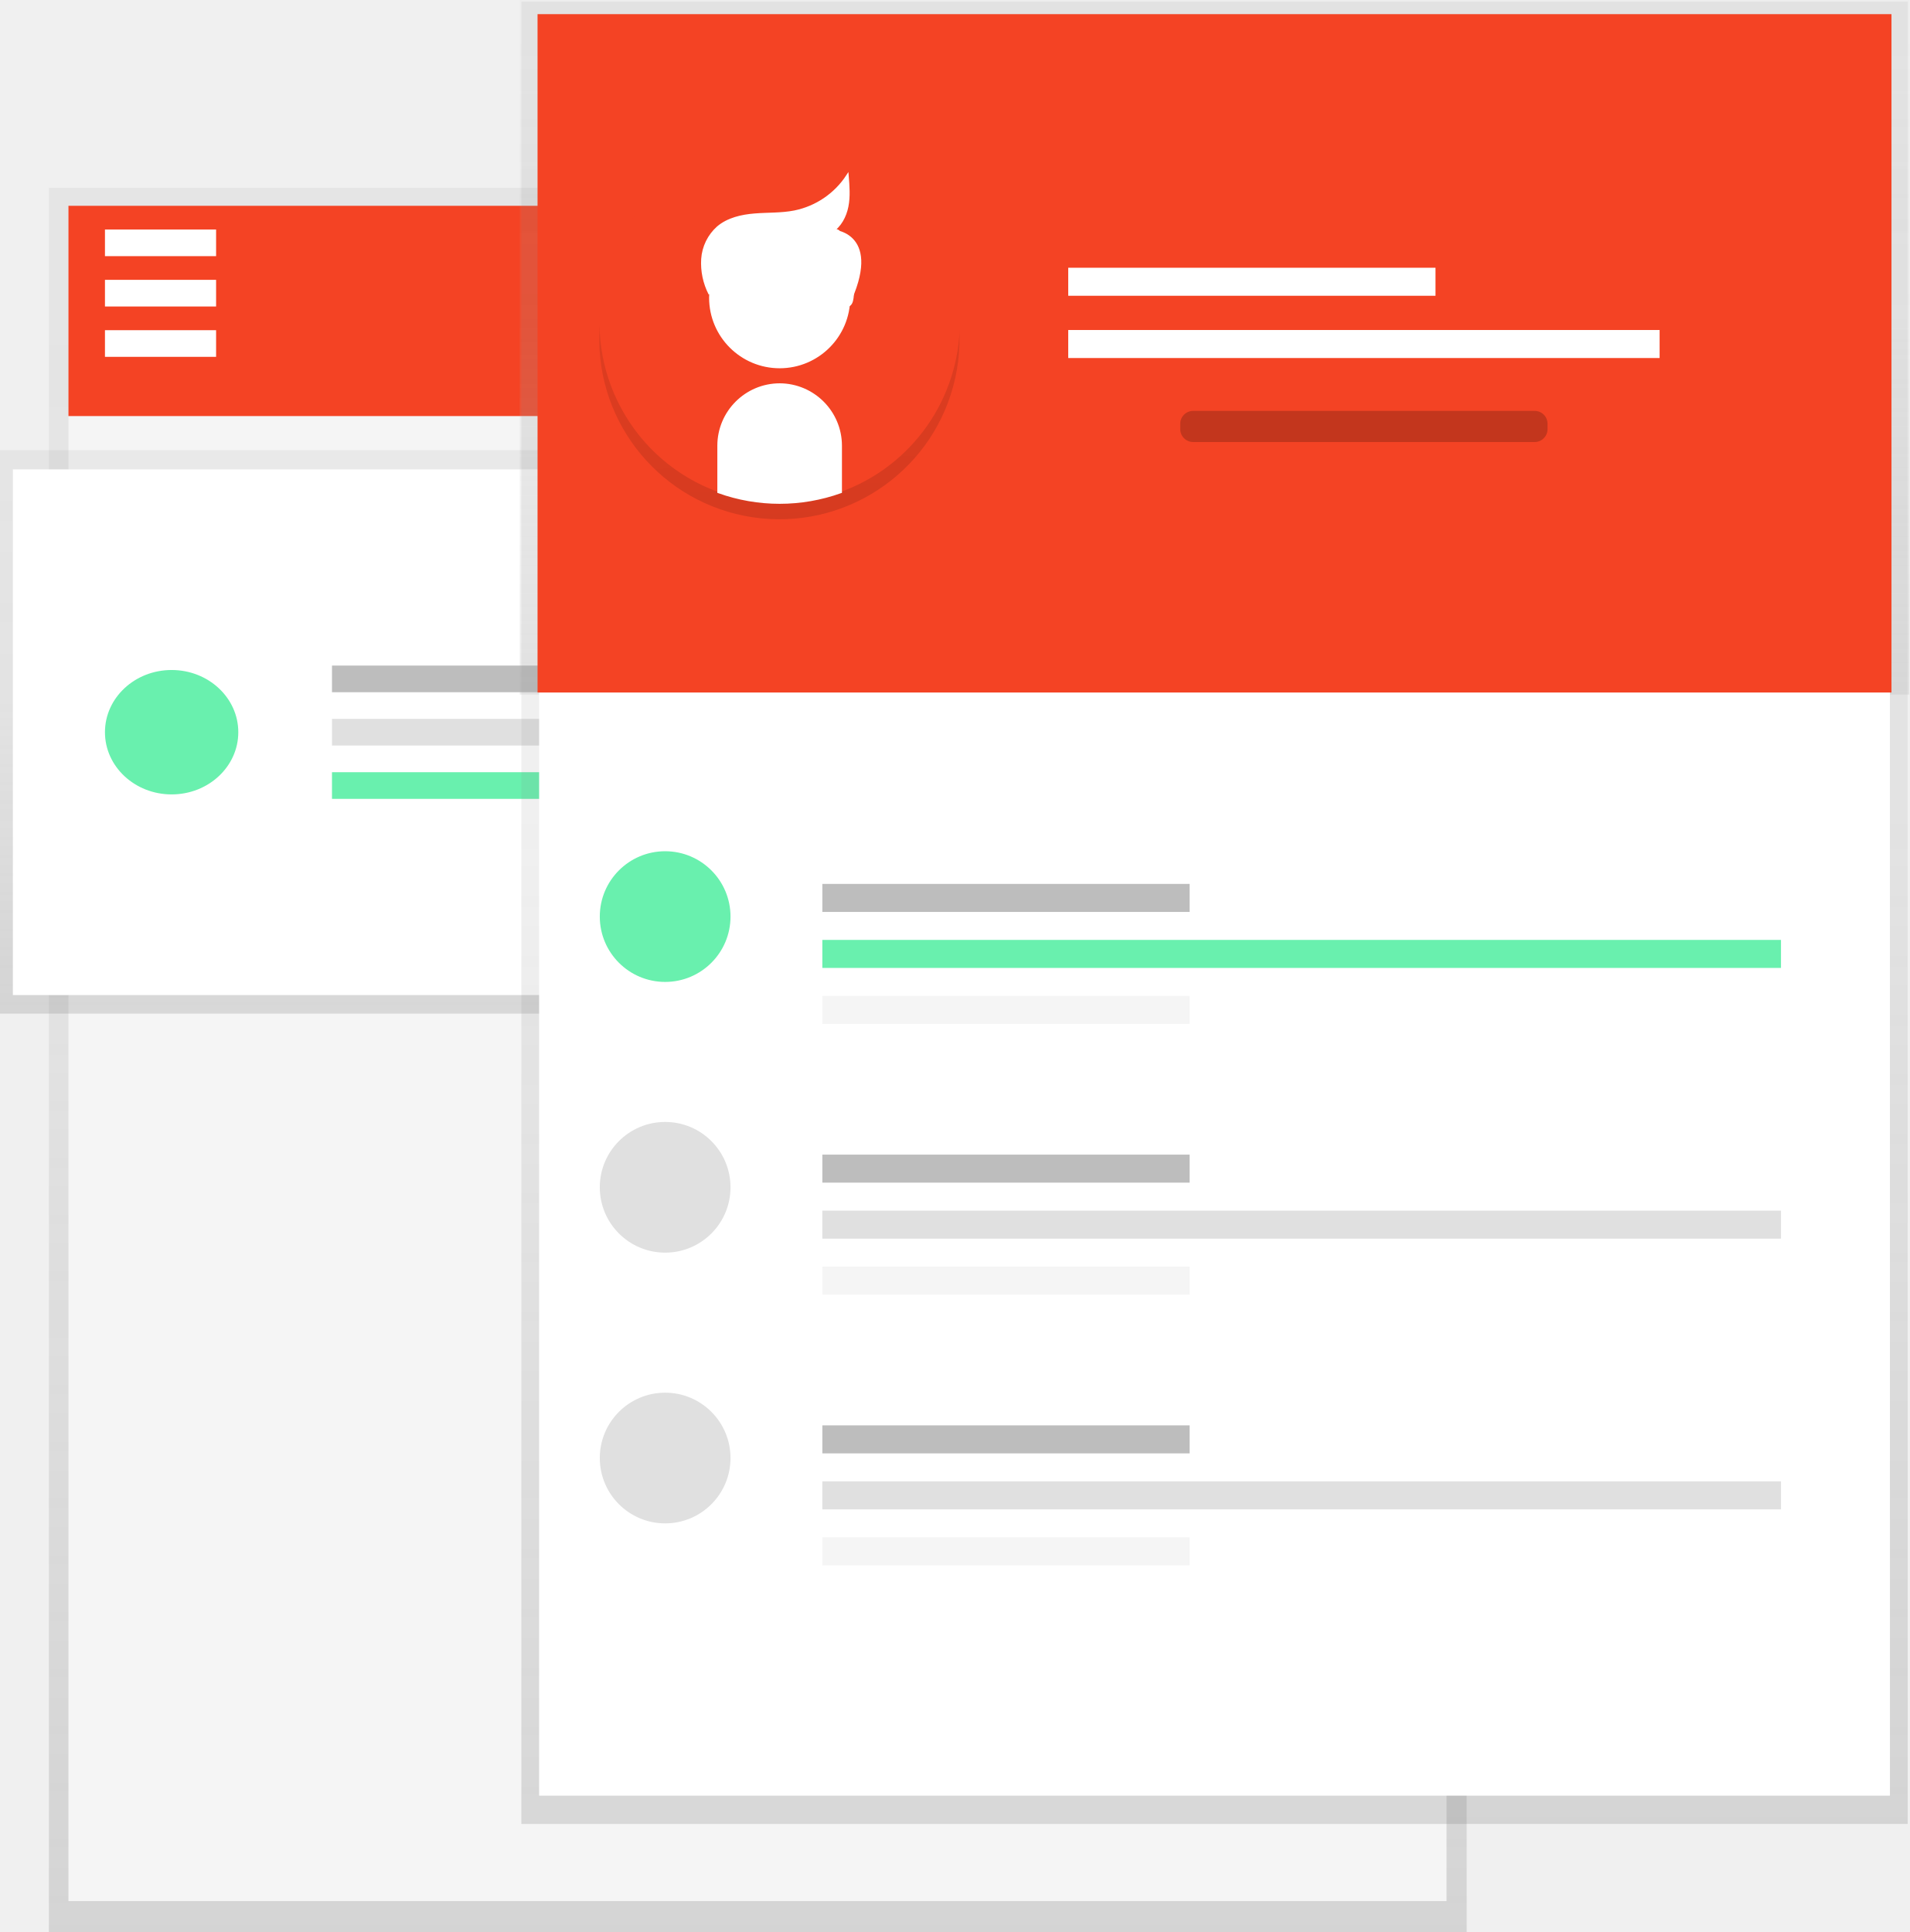
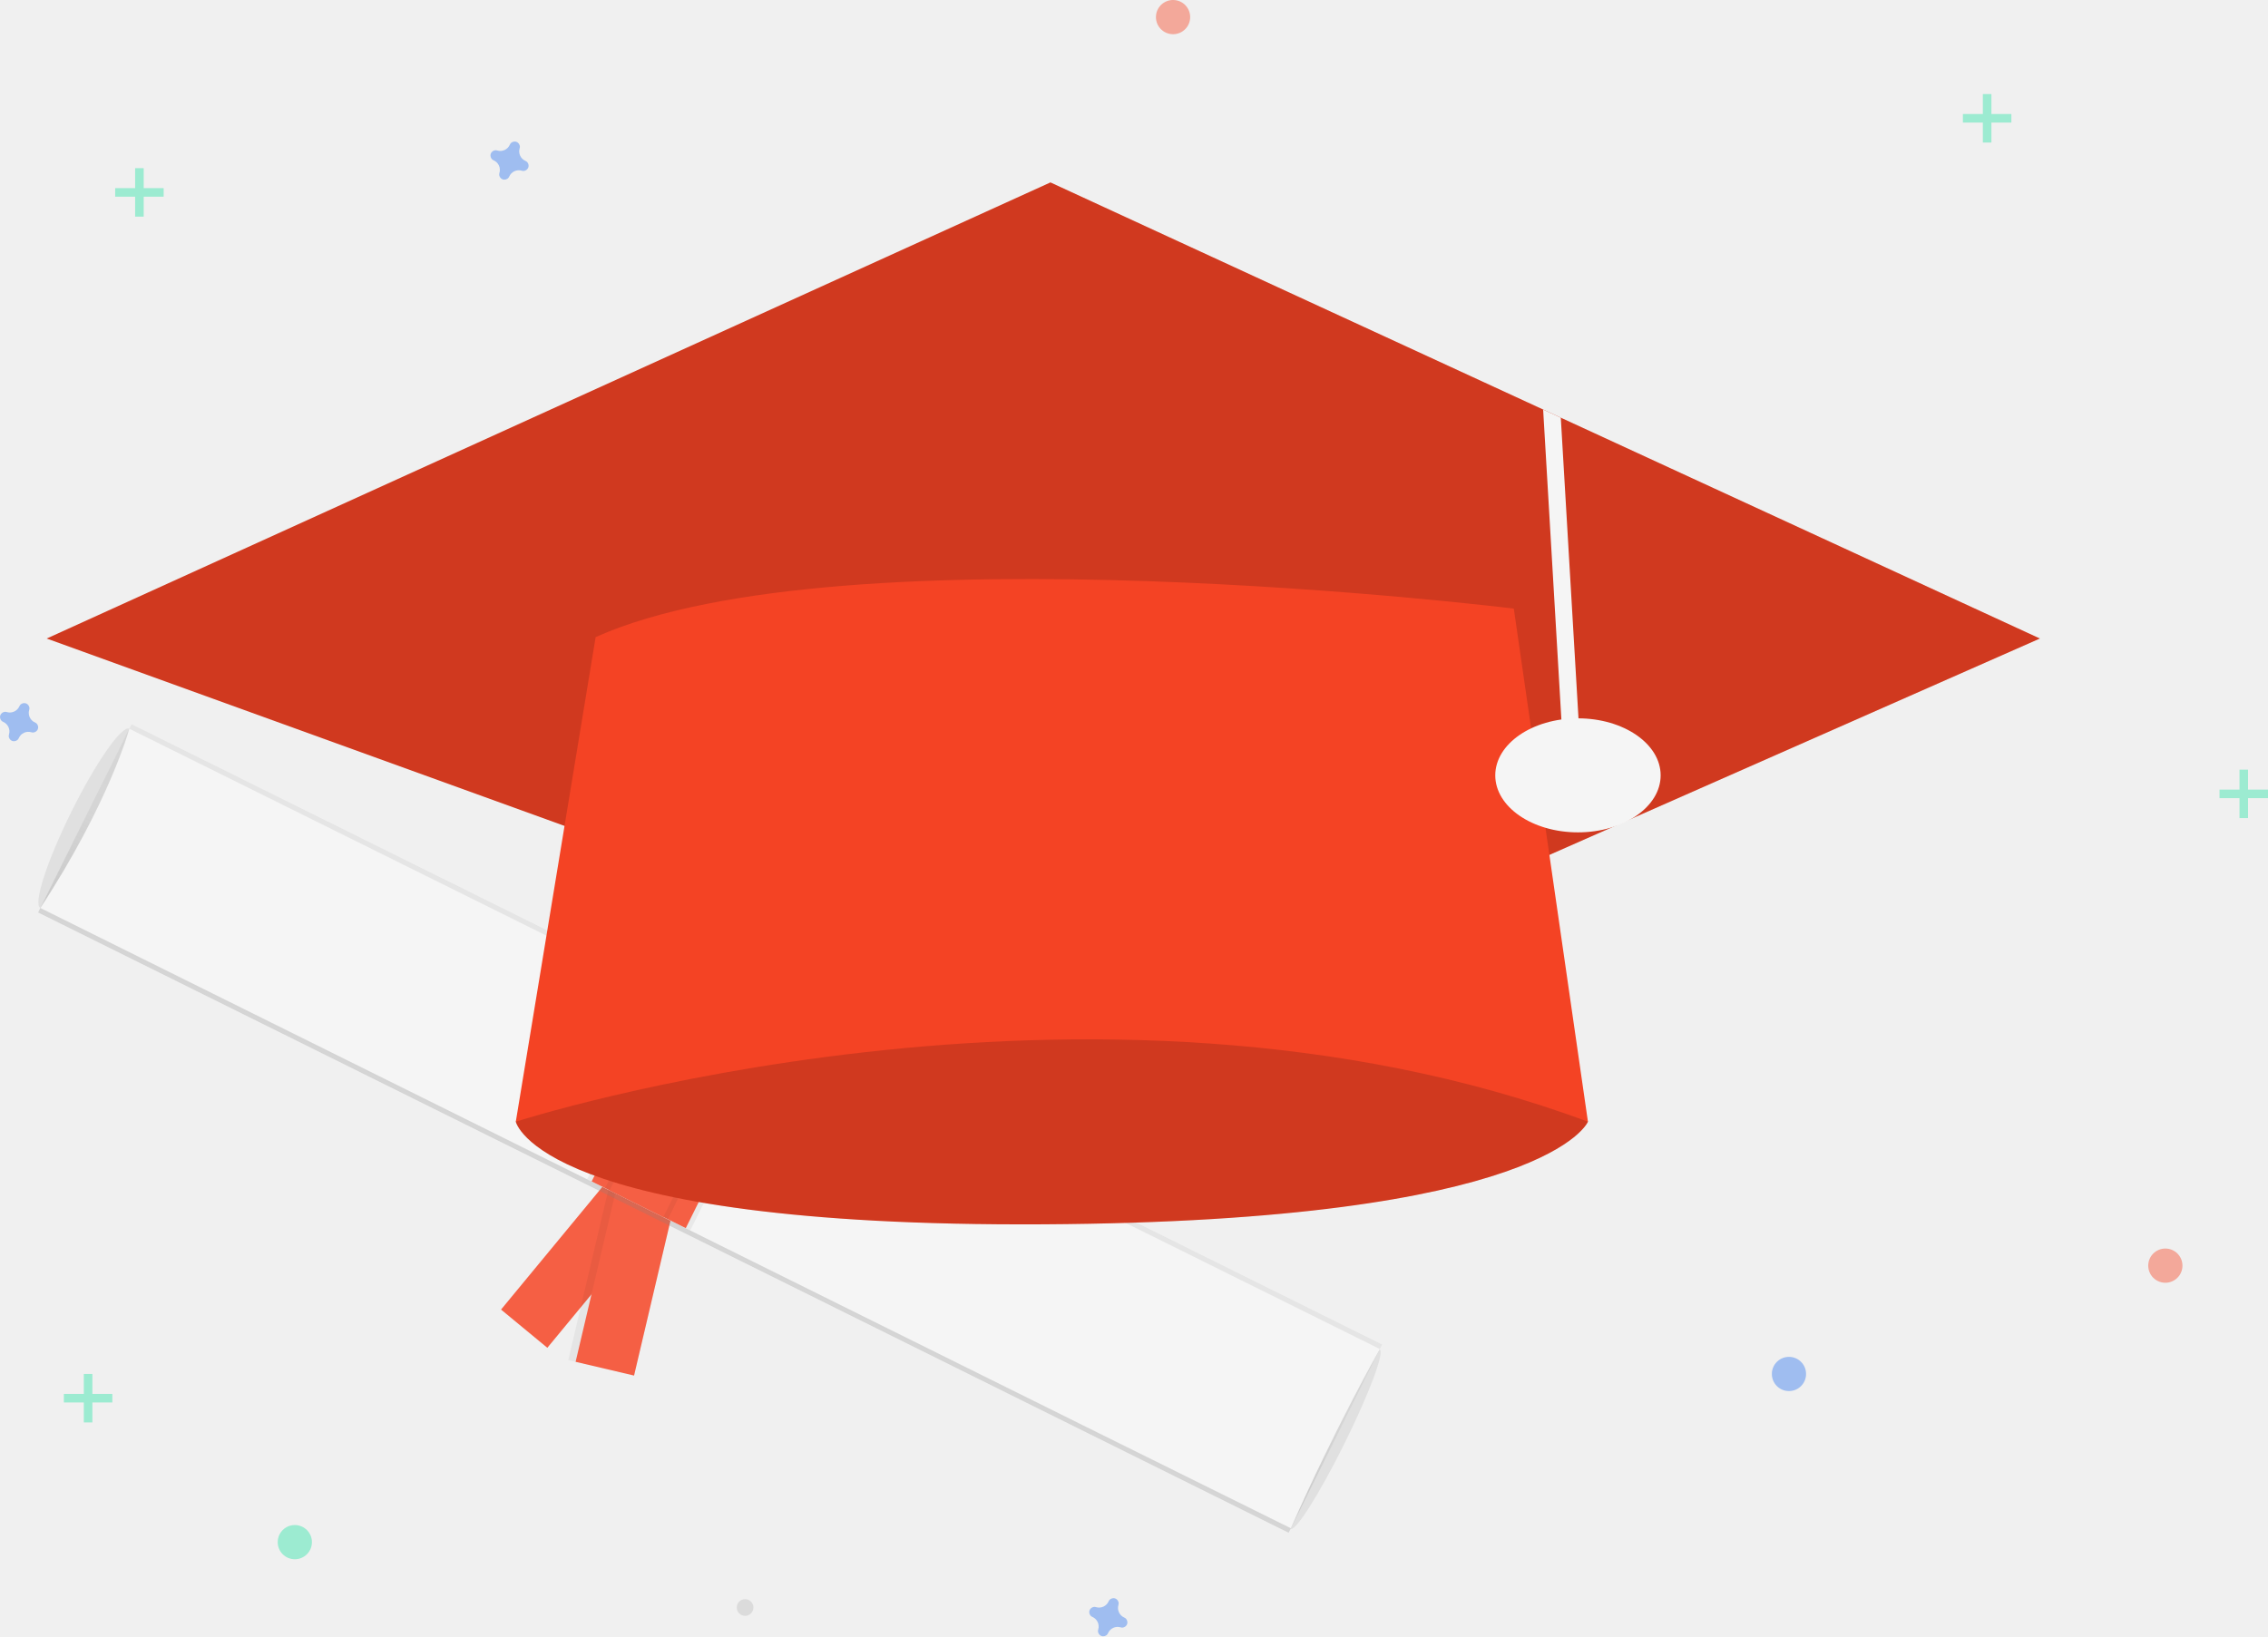
- <svg xmlns="http://www.w3.org/2000/svg" xmlns:xlink="http://www.w3.org/1999/xlink" id="1c549851-e1f5-47c2-9f19-cda9fc007f23" data-name="Layer 1" width="742" height="751" viewBox="0 0 742 751">
+ <svg xmlns="http://www.w3.org/2000/svg" id="eb113788-f1f1-4c1f-be62-f1d0ea2e1eb6" data-name="Layer 1" width="795.394" height="574.038" viewBox="0 0 795.394 574.038">
  <defs>
-     <linearGradient id="293c43c5-f5dc-4f36-9ea4-ed10593f05c6" x1="294.5" y1="751" x2="294.5" y2="73" gradientUnits="userSpaceOnUse">
+     <linearGradient id="b2a81085-935f-40be-bb27-75940df8c338" x1="-450.79" y1="2803.047" x2="-450.79" y2="2729.348" gradientTransform="translate(3217.533 1009.658) rotate(90)" gradientUnits="userSpaceOnUse">
      <stop offset="0" stop-color="gray" stop-opacity="0.25" />
-       <stop offset="0.54" stop-color="gray" stop-opacity="0.12" />
+       <stop offset="0.535" stop-color="gray" stop-opacity="0.12" />
      <stop offset="1" stop-color="gray" stop-opacity="0.1" />
    </linearGradient>
-     <linearGradient id="41fd0ec7-182b-4282-83b7-ab7a020e918b" x1="295.5" y1="394" x2="295.5" y2="175" xlink:href="#293c43c5-f5dc-4f36-9ea4-ed10593f05c6" />
-     <linearGradient id="f8c73f52-cb57-4dfb-aa28-3dc50b136682" x1="472" y1="709" x2="472" y2="0.67" xlink:href="#293c43c5-f5dc-4f36-9ea4-ed10593f05c6" />
-     <linearGradient id="f7f8622f-4980-4731-9af3-3a9e922a0253" x1="472" y1="269.98" x2="472" gradientUnits="userSpaceOnUse">
-       <stop offset="0" stop-color="#b3b3b3" stop-opacity="0.25" />
-       <stop offset="0.54" stop-color="#b3b3b3" stop-opacity="0.1" />
-       <stop offset="1" stop-color="#b3b3b3" stop-opacity="0.05" />
-     </linearGradient>
-     <linearGradient id="b4700321-3280-4bc3-a158-9252876dd1e5" x1="713.21" y1="420.46" x2="718.93" y2="557.24" gradientTransform="matrix(-1, 0.01, -0.01, -1, 1253.94, 688.13)" gradientUnits="userSpaceOnUse">
-       <stop offset="0" stop-opacity="0.12" />
-       <stop offset="0.55" stop-opacity="0.09" />
-       <stop offset="1" stop-opacity="0.02" />
-     </linearGradient>
  </defs>
-   <rect x="19" y="73" width="551" height="678" fill="url(#293c43c5-f5dc-4f36-9ea4-ed10593f05c6)" />
-   <rect x="26.6" y="80.56" width="535.57" height="658.44" fill="#f5f5f5" />
-   <rect x="26.6" y="80" width="535.57" height="81.73" fill="#f44324" />
-   <rect x="40.79" y="89.21" width="43.19" height="10.36" fill="#fff" />
-   <rect x="40.79" y="108.78" width="43.19" height="10.36" fill="#fff" />
-   <rect x="40.79" y="128.35" width="43.19" height="10.36" fill="#fff" />
-   <rect y="175" width="591" height="219" fill="url(#41fd0ec7-182b-4282-83b7-ab7a020e918b)" />
-   <rect x="5" y="182.46" width="578.76" height="204.34" fill="#fff" />
-   <rect x="129.02" y="258.72" width="145.61" height="10.36" fill="#bdbdbd" />
-   <rect x="129.02" y="300.17" width="145.61" height="10.36" fill="#69f0ae" />
-   <rect x="129.02" y="279.44" width="420.8" height="10.36" fill="#e0e0e0" />
-   <ellipse cx="66.7" cy="284.62" rx="25.91" ry="24.18" fill="#69f0ae" />
-   <rect x="202.62" y="0.67" width="538.76" height="708.33" fill="url(#f8c73f52-cb57-4dfb-aa28-3dc50b136682)" />
-   <rect x="202" width="540" height="269.98" fill="url(#f7f8622f-4980-4731-9af3-3a9e922a0253)" />
-   <rect x="209.52" y="6.15" width="524.97" height="691.85" fill="#fff" />
-   <rect x="208.91" y="5.5" width="526.18" height="263.69" fill="#f44324" />
-   <rect x="319.59" y="343.59" width="142.73" height="10.89" fill="#bdbdbd" />
-   <rect x="319.59" y="387.13" width="142.73" height="10.89" fill="#f5f5f5" />
-   <rect x="319.59" y="365.36" width="372.56" height="10.89" fill="#69f0ae" />
-   <rect x="415.15" y="104.08" width="142.73" height="10.89" fill="#fff" />
-   <rect x="415.15" y="128.28" width="229.83" height="10.89" fill="#fff" />
-   <rect x="458.69" y="159.72" width="142.73" height="12.1" rx="5" ry="5" opacity="0.2" />
-   <circle cx="258.5" cy="356.29" r="25.4" fill="#69f0ae" />
-   <rect x="319.59" y="448.82" width="142.73" height="10.89" fill="#bdbdbd" />
-   <rect x="319.59" y="492.37" width="142.73" height="10.89" fill="#f5f5f5" />
-   <rect x="319.59" y="470.59" width="372.56" height="10.89" fill="#e0e0e0" />
-   <circle cx="258.5" cy="461.52" r="25.4" fill="#e0e0e0" />
-   <rect x="319.59" y="554.06" width="142.73" height="10.89" fill="#bdbdbd" />
-   <rect x="319.59" y="597.6" width="142.73" height="10.89" fill="#f5f5f5" />
-   <rect x="319.59" y="575.83" width="372.56" height="10.89" fill="#e0e0e0" />
-   <circle cx="258.5" cy="566.76" r="25.4" fill="#e0e0e0" />
-   <path d="M461.9,207.23a70,70,0,1,0,93-67l.22,18a23.79,23.79,0,0,1-23.43,24h0a23.79,23.79,0,0,1-24-23.43l-.22-18A70.07,70.07,0,0,0,461.9,207.23Z" transform="translate(-229 -74.5)" fill="url(#b4700321-3280-4bc3-a158-9252876dd1e5)" />
-   <path d="M602,199.86a70,70,0,1,0-93.76,65.92v-18A23.79,23.79,0,0,1,532,224h0a23.79,23.79,0,0,1,23.72,23.72v18A70.07,70.07,0,0,0,602,199.86Z" transform="translate(-229 -74.5)" fill="#f44324" />
-   <circle cx="303" cy="115.73" r="26.92" fill="#fff" stroke="#fff" stroke-miterlimit="10" />
-   <path d="M532,224h0a23.79,23.79,0,0,0-23.72,23.72v18a70.3,70.3,0,0,0,47.43,0v-18A23.79,23.79,0,0,0,532,224Z" transform="translate(-229 -74.5)" fill="#fff" stroke="#fff" stroke-miterlimit="10" />
-   <path d="M504.85,188.74A26.12,26.12,0,0,1,502,175.19a18.11,18.11,0,0,1,6-12.28c3.92-3.34,9.24-4.53,14.38-4.94s10.34-.16,15.4-1.16a32.19,32.19,0,0,0,20.56-13.94c.32,4,.65,8-.11,11.85s-2.76,7.71-6.14,9.79c4.09-1.89,3.64,2.54,2.76,5.2,2,2.45,7,2.85,7.2,6a19.92,19.92,0,0,1-1,9.36c-1.24,2.92.09,8.07-3.07,8.29" transform="translate(-229 -74.5)" fill="#fff" stroke="#fff" stroke-miterlimit="10" />
-   <path d="M553.51,163.87s18.79,1.64,5.41,29.52" transform="translate(-229 -74.5)" fill="#fff" />
+   <ellipse cx="232.058" cy="450.069" rx="35.095" ry="5.264" transform="translate(-476.5567 294.9237) rotate(-63.61079)" fill="#e0e0e0" />
+   <ellipse cx="670.577" cy="667.856" rx="35.095" ry="3.577" transform="translate(-428.0369 808.7355) rotate(-63.61079)" fill="#e0e0e0" />
+   <rect x="397.953" y="566.935" width="21.057" height="70.19" transform="translate(274.5207 -285.2623) rotate(39.54732)" fill="#f55f44" />
+   <rect x="409.325" y="573.566" width="23.692" height="70.19" transform="translate(489.5496 1134.581) rotate(-166.7689)" opacity="0.05" />
+   <rect x="411.926" y="573.868" width="21.057" height="70.19" transform="translate(492.0121 1135.47) rotate(-166.7689)" fill="#f55f44" />
+   <rect x="414.486" y="314.082" width="73.699" height="489.572" transform="translate(-452.2022 551.7936) rotate(-63.61079)" fill="url(#b2a81085-935f-40be-bb27-75940df8c338)" />
+   <path d="M655.016,699.105c-8.584-4.118-444.844-220.718-438.556-217.598,24.214-36.957,31.197-62.875,31.197-62.875l438.556,217.598S670.811,663.259,655.016,699.105Z" transform="translate(-202.3028 -162.981)" fill="#f5f5f5" />
+   <rect x="421.725" y="519.094" width="40.359" height="70.19" transform="translate(90.06389 -301.6438) rotate(26.38921)" opacity="0.05" />
+   <rect x="423.48" y="519.094" width="36.849" height="70.19" transform="translate(90.06389 -301.6438) rotate(26.38921)" fill="#f55f44" />
+   <rect x="428.835" y="518.704" width="24.566" height="70.19" transform="translate(89.80867 -301.3351) rotate(26.38921)" opacity="0.05" />
+   <rect x="430.59" y="518.704" width="21.057" height="70.19" transform="translate(89.80867 -301.3351) rotate(26.38921)" fill="#f55f44" />
+   <circle cx="261.306" cy="563.925" r="2.926" fill="#dbdbdb" />
+   <g opacity="0.5">
+     <rect x="29.394" y="482" width="3" height="17" fill="#47e6b1" />
+     <rect x="231.697" y="644.981" width="3" height="17" transform="translate(684.3753 257.3028) rotate(90)" fill="#47e6b1" />
+   </g>
+   <g opacity="0.5">
+     <rect x="785.394" y="270" width="3" height="17" fill="#47e6b1" />
+     <rect x="987.697" y="432.981" width="3" height="17" transform="translate(1228.375 -710.6972) rotate(90)" fill="#47e6b1" />
+   </g>
+   <g opacity="0.5">
+     <rect x="47.394" y="59" width="3" height="17" fill="#47e6b1" />
+     <rect x="249.697" y="221.981" width="3" height="17" transform="translate(279.3753 -183.6972) rotate(90)" fill="#47e6b1" />
+   </g>
+   <g opacity="0.5">
+     <rect x="695.394" y="33" width="3" height="17" fill="#47e6b1" />
+     <rect x="897.697" y="195.981" width="3" height="17" transform="translate(901.3753 -857.6972) rotate(90)" fill="#47e6b1" />
+   </g>
+   <path d="M214.593,416.437a3.675,3.675,0,0,1-2.047-4.441,1.766,1.766,0,0,0,.08-.408h0a1.843,1.843,0,0,0-3.31-1.221h0a1.766,1.766,0,0,0-.204.362,3.675,3.675,0,0,1-4.441,2.047,1.766,1.766,0,0,0-.408-.08h0a1.843,1.843,0,0,0-1.221,3.31h0a1.766,1.766,0,0,0,.362.204,3.675,3.675,0,0,1,2.047,4.441,1.766,1.766,0,0,0-.08.408h0a1.843,1.843,0,0,0,3.31,1.221h0a1.766,1.766,0,0,0,.204-.362,3.675,3.675,0,0,1,4.441-2.047,1.767,1.767,0,0,0,.408.08h0a1.843,1.843,0,0,0,1.221-3.31h0A1.767,1.767,0,0,0,214.593,416.437Z" transform="translate(-202.3028 -162.981)" fill="#4d8af0" opacity="0.5" />
+   <path d="M386.593,219.437a3.675,3.675,0,0,1-2.047-4.441,1.766,1.766,0,0,0,.08-.408h0a1.843,1.843,0,0,0-3.31-1.221h0a1.766,1.766,0,0,0-.204.362,3.675,3.675,0,0,1-4.441,2.047,1.766,1.766,0,0,0-.408-.08h0a1.843,1.843,0,0,0-1.221,3.31h0a1.766,1.766,0,0,0,.362.204,3.675,3.675,0,0,1,2.047,4.441,1.766,1.766,0,0,0-.08.408h0a1.843,1.843,0,0,0,3.31,1.221h0a1.766,1.766,0,0,0,.204-.362,3.675,3.675,0,0,1,4.441-2.047,1.767,1.767,0,0,0,.408.08h0a1.843,1.843,0,0,0,1.221-3.31h0A1.767,1.767,0,0,0,386.593,219.437Z" transform="translate(-202.3028 -162.981)" fill="#4d8af0" opacity="0.5" />
+   <path d="M596.593,730.437a3.675,3.675,0,0,1-2.047-4.441,1.766,1.766,0,0,0,.08-.408h0a1.843,1.843,0,0,0-3.31-1.221h0a1.766,1.766,0,0,0-.204.362,3.675,3.675,0,0,1-4.441,2.047,1.766,1.766,0,0,0-.408-.08h0a1.843,1.843,0,0,0-1.221,3.31h0a1.766,1.766,0,0,0,.362.204,3.675,3.675,0,0,1,2.047,4.441,1.766,1.766,0,0,0-.08.408h0a1.843,1.843,0,0,0,3.31,1.221h0a1.766,1.766,0,0,0,.204-.362,3.675,3.675,0,0,1,4.441-2.047,1.767,1.767,0,0,0,.408.08h0a1.843,1.843,0,0,0,1.221-3.31h0A1.767,1.767,0,0,0,596.593,730.437Z" transform="translate(-202.3028 -162.981)" fill="#4d8af0" opacity="0.5" />
+   <circle cx="759.394" cy="444" r="6" fill="#f55f44" opacity="0.5" />
+   <circle cx="627.394" cy="482" r="6" fill="#4d8af0" opacity="0.5" />
+   <circle cx="103.394" cy="541" r="6" fill="#47e6b1" opacity="0.5" />
+   <circle cx="411.394" cy="6" r="6" fill="#f55f44" opacity="0.5" />
+   <path d="M407.197,520.481l-24,36s8,37,185,36,191-36,191-36l-33-48-101-69Z" transform="translate(-202.3028 -162.981)" fill="#f44324" />
+   <path d="M407.197,520.481l-24,36s8,37,185,36,191-36,191-36l-33-48-101-69Z" transform="translate(-202.3028 -162.981)" opacity="0.15" />
+   <polygon points="715.394 224 400.394 363 16.394 224 368.394 64 541.184 143.67 547.374 146.53 715.394 224" fill="#f44324" />
+   <polygon points="715.394 224 400.394 363 16.394 224 368.394 64 541.184 143.67 547.374 146.53 715.394 224" opacity="0.15" />
+   <polygon points="553.894 257.32 547.894 257.68 541.184 143.67 547.374 146.53 553.894 257.32" fill="#f5f5f5" />
+   <path d="M411.197,386.481l-28,170s201-65,376,0l-26-180S498.197,347.481,411.197,386.481Z" transform="translate(-202.3028 -162.981)" fill="#f44324" />
+   <ellipse cx="553.394" cy="272" rx="29" ry="20" fill="#f5f5f5" />
</svg>
